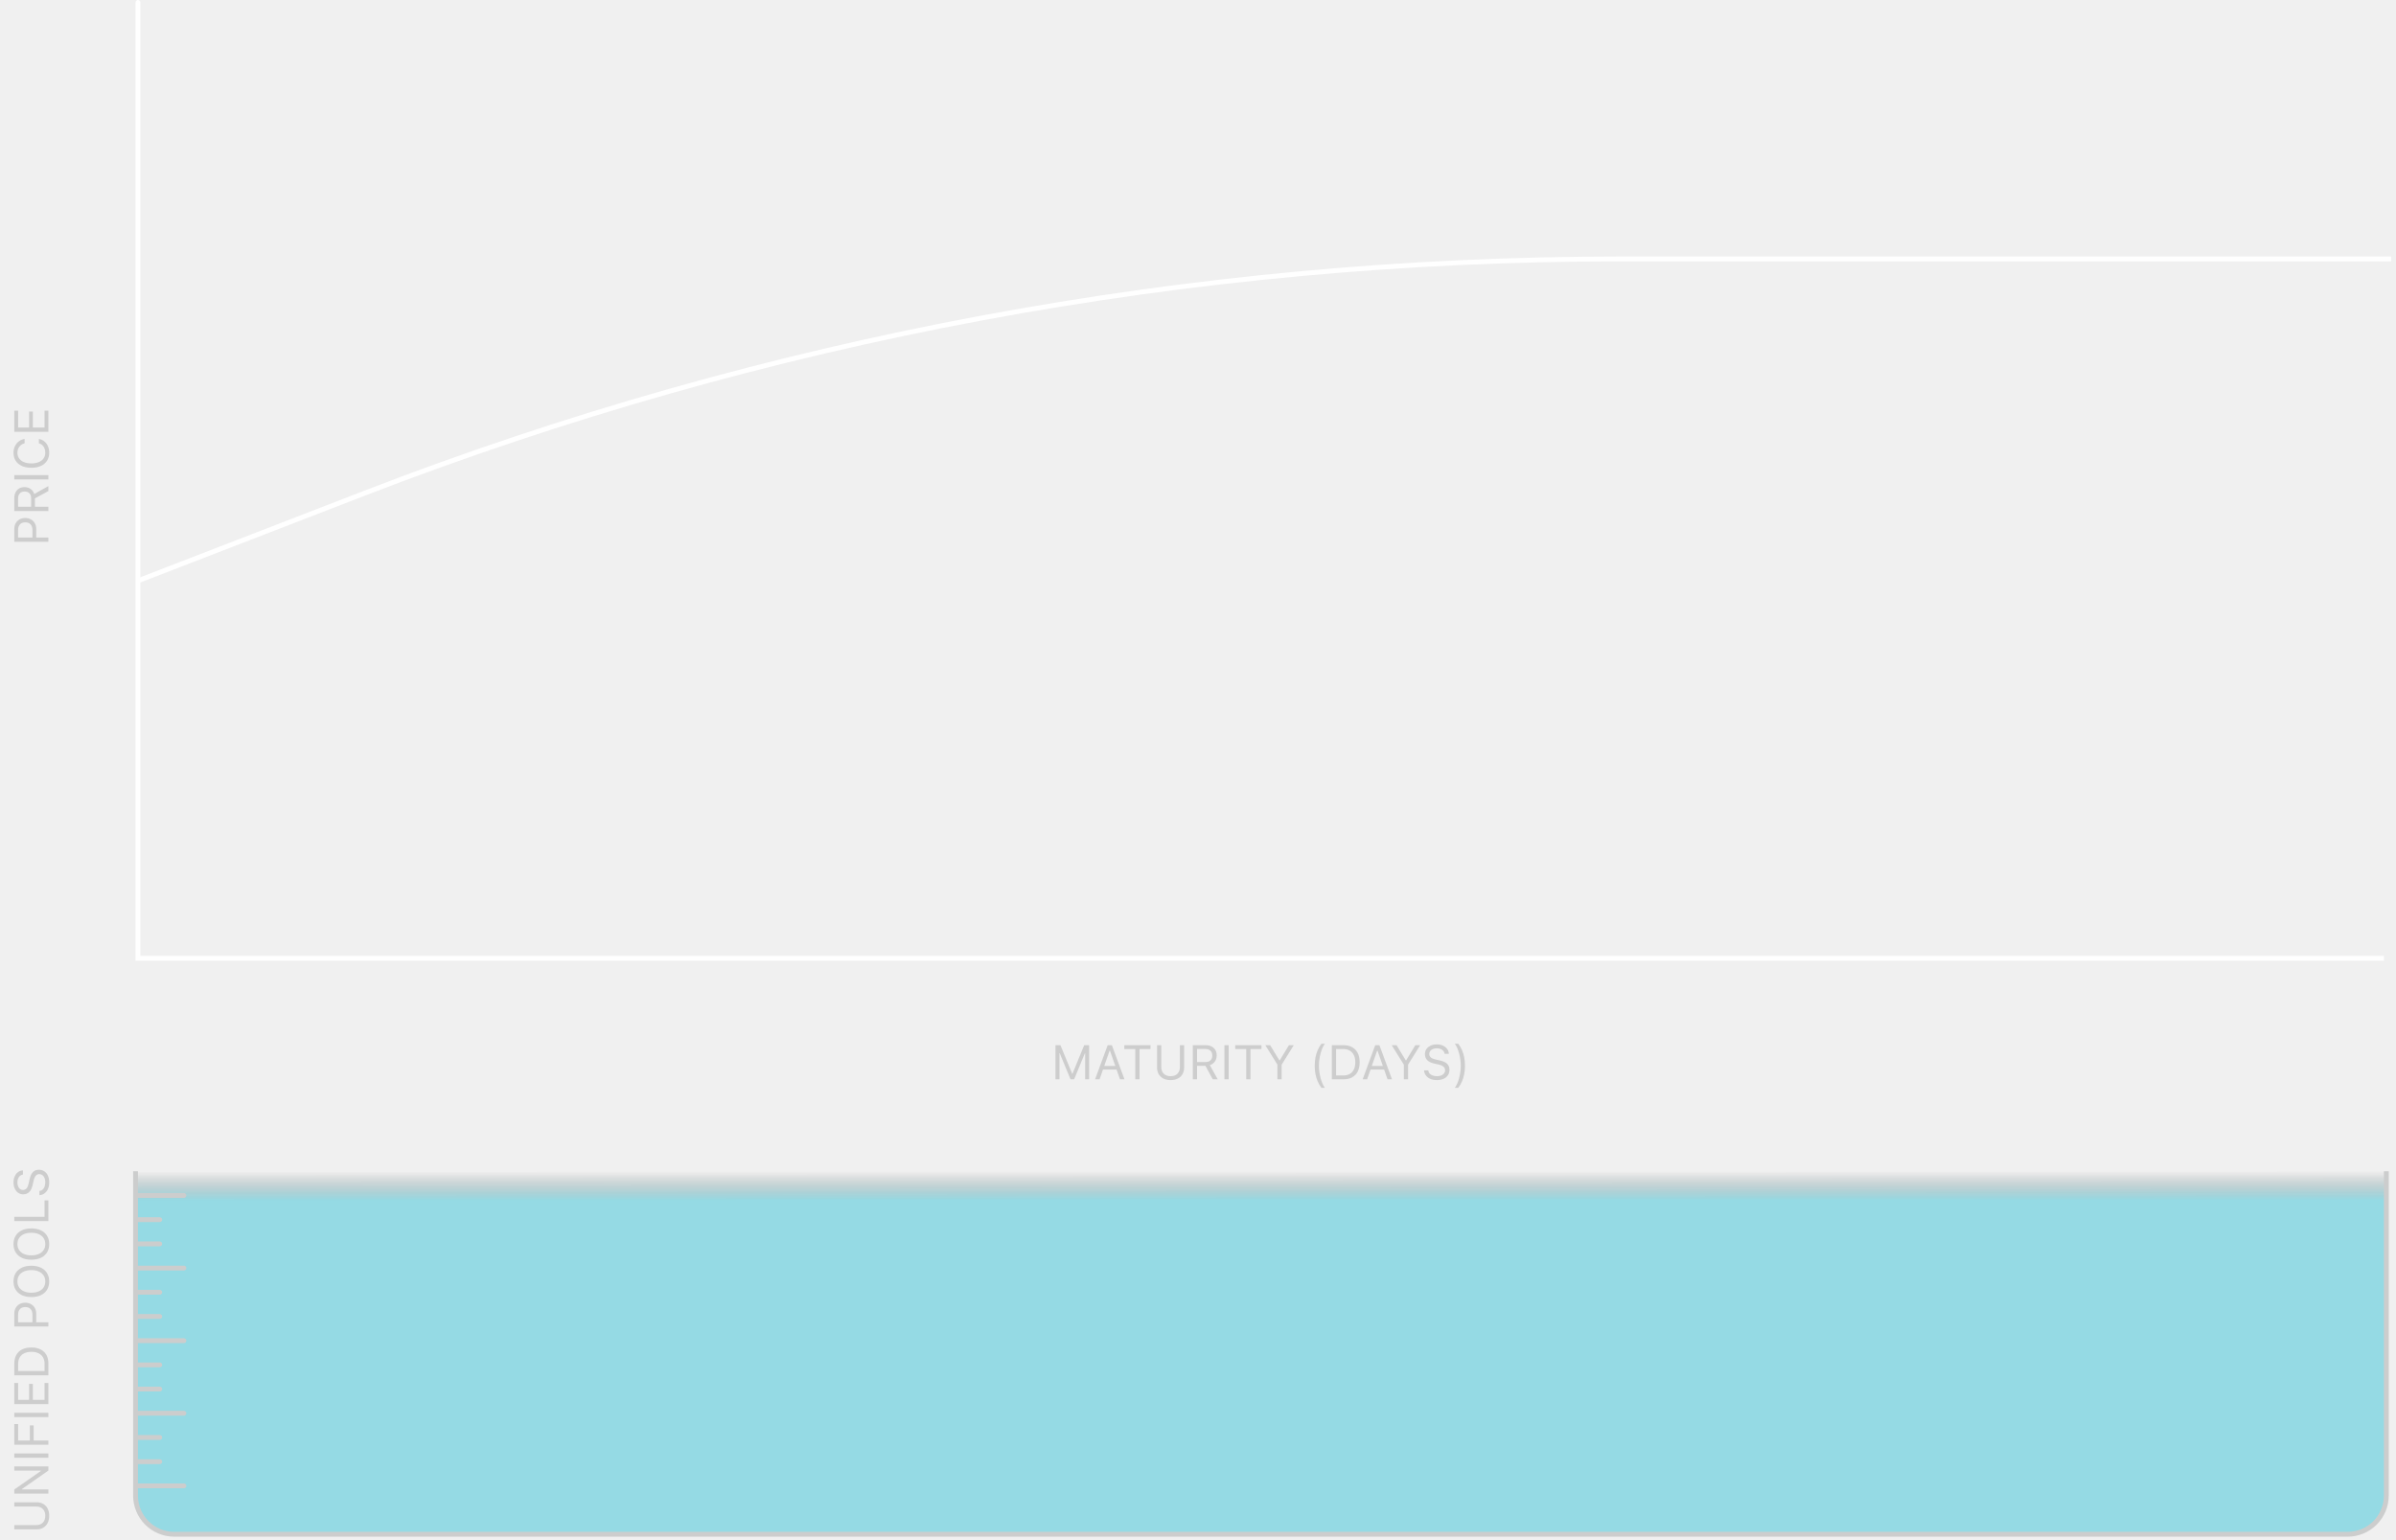
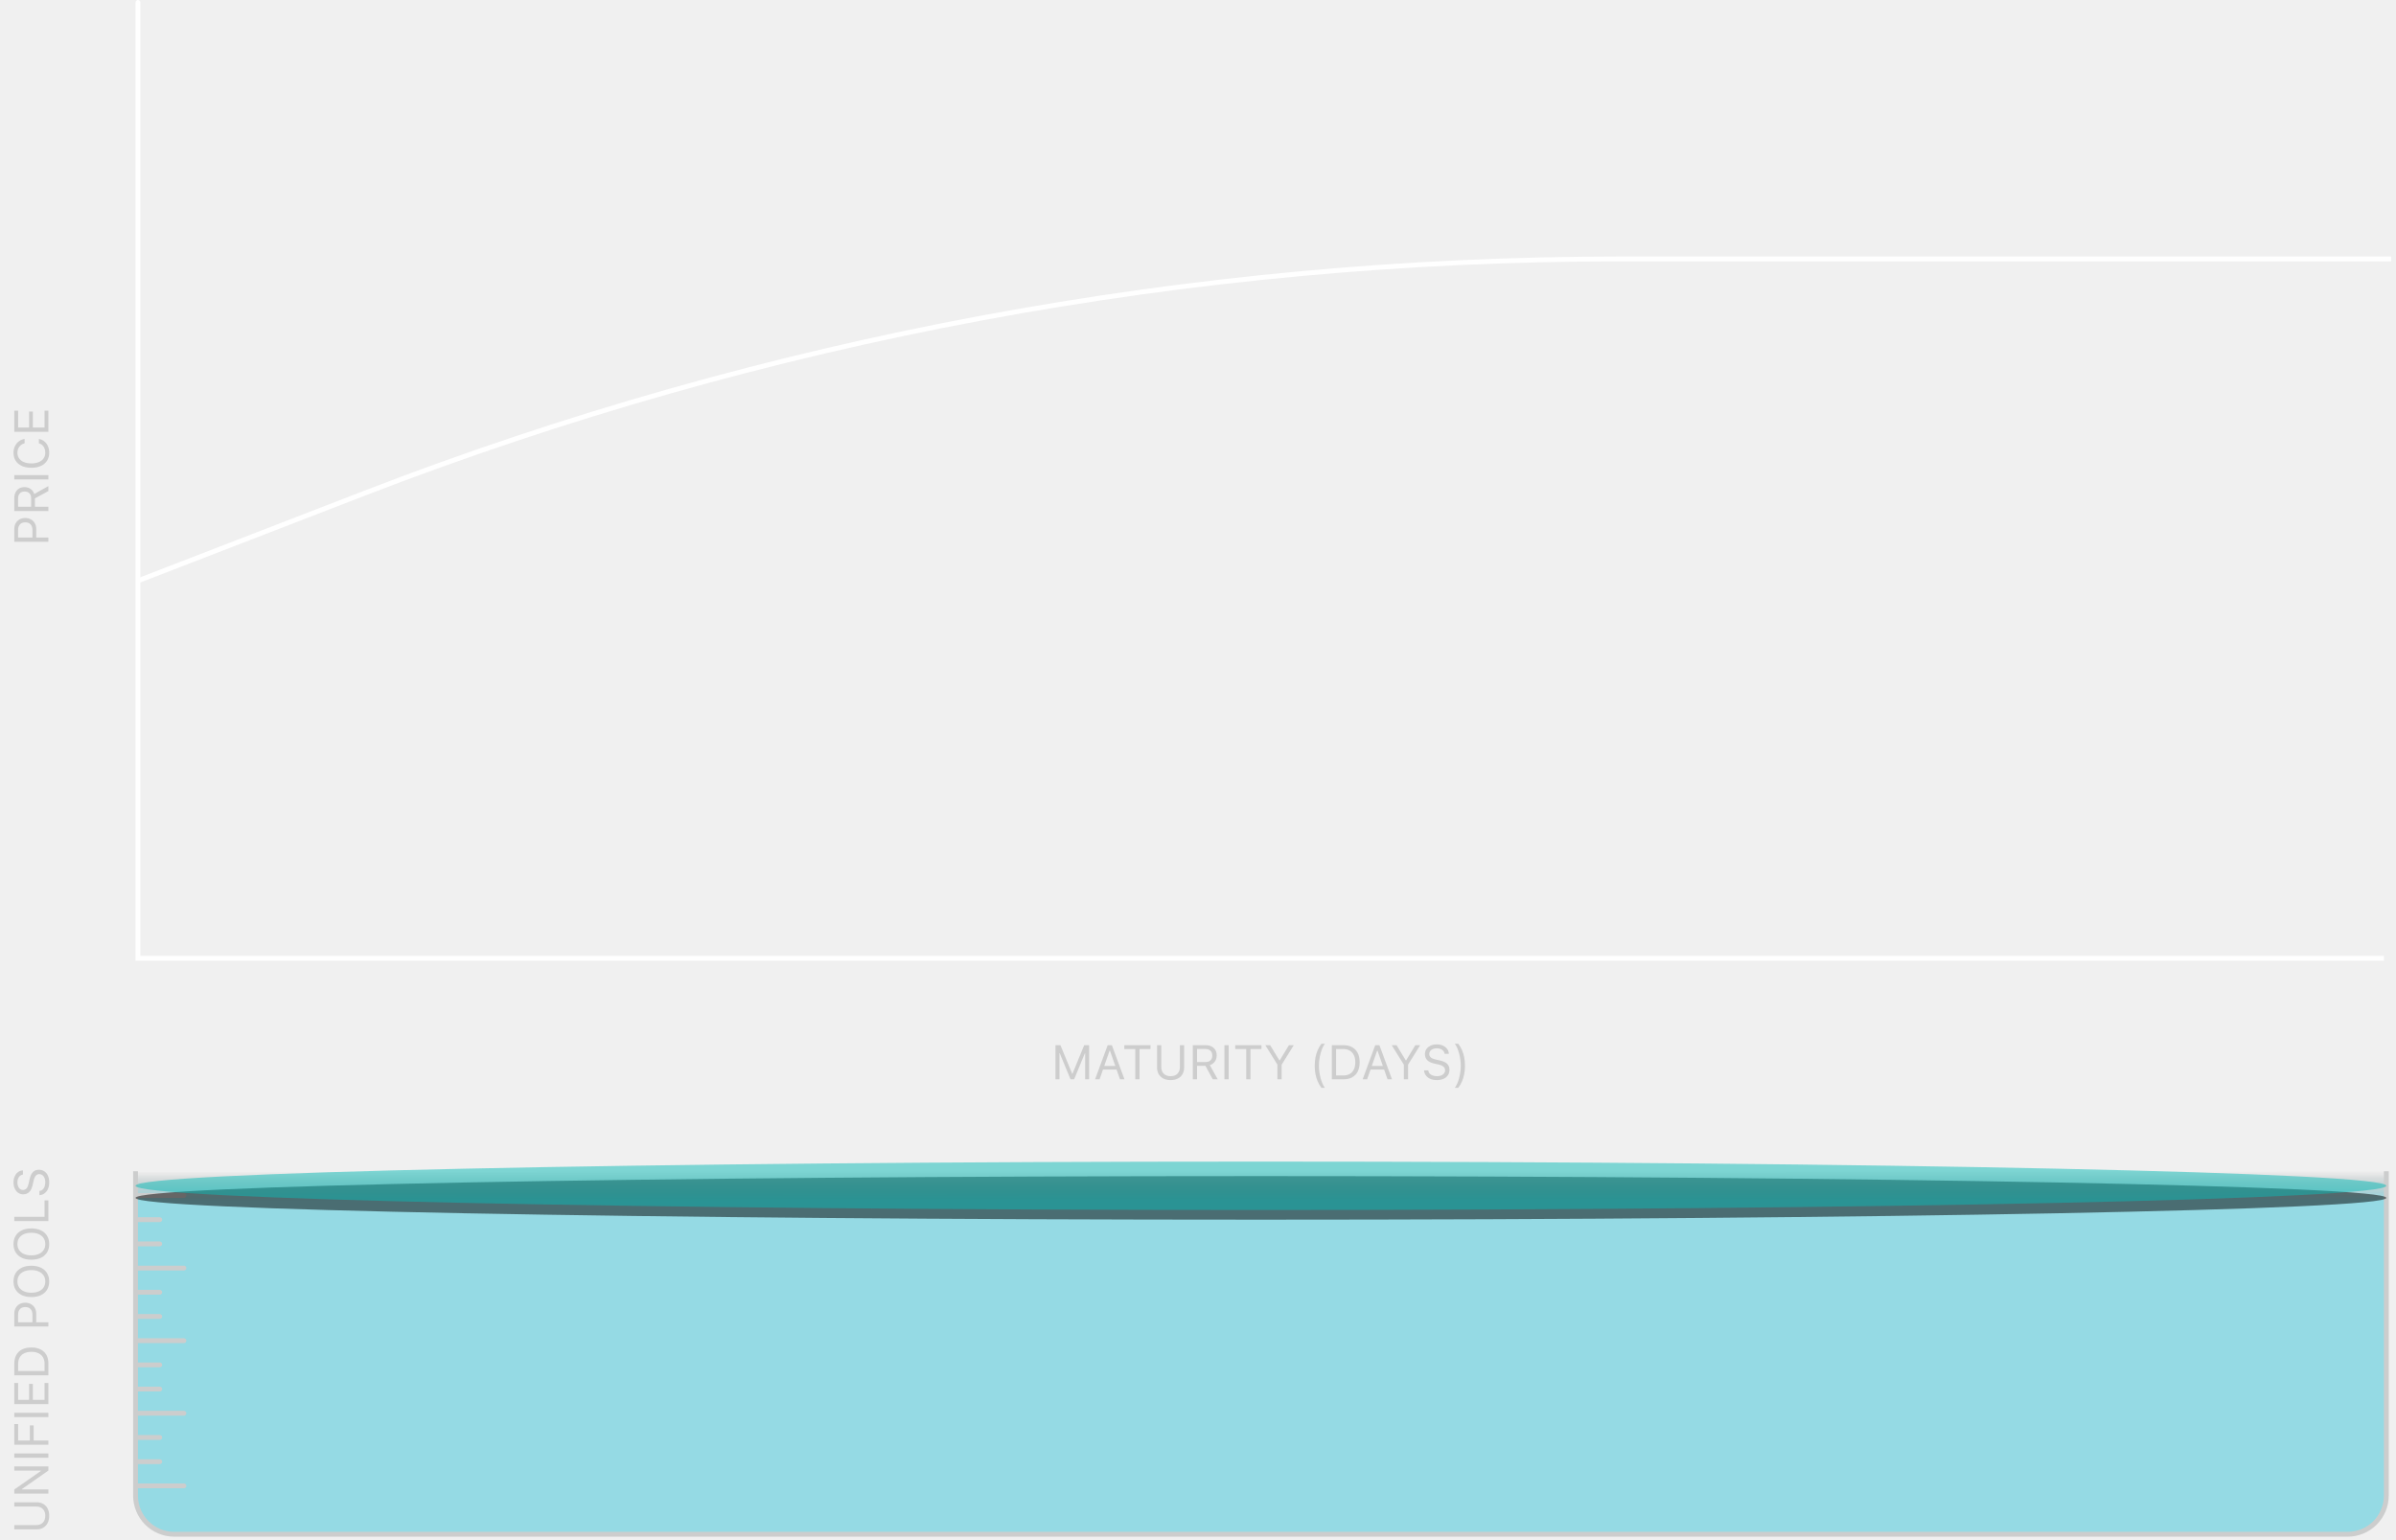
<svg xmlns="http://www.w3.org/2000/svg" width="495" height="318" viewBox="0 0 495 318" fill="none">
  <path fill-rule="evenodd" clip-rule="evenodd" d="M29 0.5C29 0.224 28.776 0 28.5 0C28.224 0 28 0.224 28 0.5V197.5V198.5H29H492H492.5V197.5H492H29V0.5Z" fill="white" />
  <path d="M7.485 111.503H6.704V109.511C6.704 109.006 6.574 108.616 6.313 108.339C6.05 108.062 5.687 107.924 5.225 107.924H5.215C4.749 107.924 4.386 108.062 4.126 108.339C3.866 108.616 3.735 109.006 3.735 109.511V111.503H2.954L2.954 109.286C2.954 108.843 3.049 108.453 3.237 108.114C3.426 107.776 3.69 107.51 4.028 107.318C4.367 107.123 4.759 107.025 5.205 107.025H5.215C5.661 107.025 6.055 107.123 6.396 107.318C6.738 107.51 7.005 107.776 7.197 108.114C7.389 108.453 7.485 108.843 7.485 109.286V111.503ZM10 111.942H2.954V111.063H10V111.942ZM10 105.585H2.954V102.895C2.954 102.442 3.042 102.048 3.218 101.713C3.39 101.374 3.633 101.112 3.945 100.927C4.258 100.741 4.626 100.648 5.049 100.648H5.059C5.547 100.648 5.97 100.774 6.328 101.024C6.686 101.275 6.935 101.622 7.075 102.064L10 100.434V101.464L7.212 102.973C7.212 102.979 7.212 102.987 7.212 102.997C7.212 103.007 7.212 103.015 7.212 103.021V104.706H10V105.585ZM6.431 104.706V102.973C6.431 102.52 6.315 102.172 6.084 101.928C5.85 101.68 5.518 101.557 5.088 101.557H5.078C4.658 101.557 4.329 101.685 4.092 101.942C3.854 102.2 3.735 102.556 3.735 103.012V104.706H6.431ZM10 99.052H2.954V98.173H10L10 99.052ZM10.166 93.539C10.166 94.177 10.016 94.729 9.717 95.194C9.417 95.66 8.993 96.019 8.442 96.273C7.892 96.524 7.24 96.649 6.484 96.649H6.475C5.716 96.649 5.062 96.524 4.512 96.273C3.962 96.019 3.537 95.662 3.237 95.199C2.938 94.734 2.788 94.182 2.788 93.544C2.788 93.049 2.886 92.6 3.081 92.196C3.273 91.789 3.542 91.454 3.887 91.19C4.229 90.927 4.624 90.761 5.073 90.692L5.083 90.697L5.083 91.581L5.073 91.586C4.771 91.664 4.51 91.796 4.292 91.981C4.071 92.167 3.9 92.393 3.779 92.66C3.659 92.924 3.599 93.218 3.599 93.544C3.599 93.993 3.716 94.384 3.95 94.716C4.185 95.045 4.517 95.299 4.946 95.478C5.376 95.657 5.885 95.746 6.475 95.746H6.484C7.07 95.746 7.578 95.657 8.008 95.478C8.438 95.299 8.77 95.045 9.004 94.716C9.238 94.384 9.355 93.992 9.355 93.539C9.355 93.21 9.303 92.912 9.199 92.645C9.092 92.379 8.94 92.154 8.745 91.972C8.547 91.789 8.312 91.662 8.042 91.591L8.032 91.581V90.692H8.042C8.472 90.77 8.846 90.94 9.165 91.2C9.481 91.461 9.727 91.791 9.902 92.191C10.078 92.588 10.166 93.038 10.166 93.539ZM10 89.218H2.954L2.954 84.853H3.745L3.745 88.339H6.006V85.033H6.787V88.339H9.209V84.853H10V89.218Z" fill="#CDCDCD" />
  <path d="M218.063 223V215.954H219.084L221.496 221.833H221.574L223.986 215.954H225.007V223H224.187V217.619H223.757L224.743 216.149L221.906 223H221.164L218.332 216.149L219.313 217.619H218.884V223H218.063ZM226.242 223L228.84 215.954H229.514V217.092H229.235L227.165 223H226.242ZM227.419 220.983L227.692 220.236H230.876L231.149 220.983H227.419ZM231.384 223L229.313 217.092V215.954H229.709L232.307 223H231.384ZM234.543 223V216.745H232.272V215.954H237.692V216.745H235.422V223H234.543ZM241.843 223.166C241.26 223.166 240.759 223.057 240.339 222.839C239.922 222.621 239.602 222.318 239.377 221.931C239.152 221.54 239.04 221.089 239.04 220.578V215.954H239.919V220.52C239.919 221.06 240.087 221.501 240.422 221.843C240.76 222.185 241.234 222.355 241.843 222.355C242.455 222.355 242.927 222.185 243.259 221.843C243.591 221.501 243.757 221.06 243.757 220.52V215.954H244.636V220.578C244.636 221.089 244.523 221.54 244.299 221.931C244.077 222.318 243.758 222.621 243.342 222.839C242.925 223.057 242.425 223.166 241.843 223.166ZM246.423 223V215.954H249.113C249.566 215.954 249.96 216.042 250.295 216.218C250.633 216.39 250.896 216.633 251.081 216.945C251.267 217.258 251.359 217.626 251.359 218.049V218.059C251.359 218.547 251.234 218.97 250.983 219.328C250.733 219.686 250.386 219.935 249.943 220.075L251.574 223H250.544L249.035 220.212C249.029 220.212 249.021 220.212 249.011 220.212C249.001 220.212 248.993 220.212 248.986 220.212H247.302V223H246.423ZM247.302 219.431H249.035C249.488 219.431 249.836 219.315 250.08 219.084C250.327 218.85 250.451 218.518 250.451 218.088V218.078C250.451 217.658 250.323 217.329 250.065 217.092C249.808 216.854 249.452 216.735 248.996 216.735H247.302V219.431ZM252.956 223V215.954H253.835V223H252.956ZM257.463 223V216.745H255.192V215.954H260.612V216.745H258.342V223H257.463ZM263.908 223V219.968L261.408 215.954H262.409L264.309 219.084H264.387L266.286 215.954H267.287L264.787 219.968V223H263.908ZM273.005 224.758C272.689 224.338 272.429 223.892 272.224 223.42C272.019 222.948 271.866 222.445 271.765 221.911C271.667 221.377 271.618 220.808 271.618 220.202C271.618 219.597 271.667 219.029 271.765 218.498C271.862 217.964 272.014 217.461 272.219 216.989C272.424 216.514 272.686 216.066 273.005 215.646H273.718C273.542 215.871 273.378 216.154 273.225 216.496C273.075 216.838 272.945 217.215 272.834 217.629C272.723 218.039 272.637 218.465 272.575 218.908C272.513 219.348 272.482 219.779 272.482 220.202C272.482 220.629 272.513 221.063 272.575 221.506C272.637 221.945 272.723 222.372 272.834 222.785C272.945 223.195 273.075 223.57 273.225 223.908C273.378 224.25 273.542 224.533 273.718 224.758H273.005ZM275.153 223V215.954H277.57C278.267 215.954 278.863 216.094 279.357 216.374C279.855 216.651 280.236 217.051 280.5 217.575C280.764 218.099 280.896 218.731 280.896 219.47V219.479C280.896 220.218 280.764 220.852 280.5 221.379C280.236 221.903 279.857 222.305 279.362 222.585C278.868 222.862 278.27 223 277.57 223H275.153ZM276.032 222.209H277.512C278.036 222.209 278.483 222.102 278.854 221.887C279.226 221.672 279.509 221.361 279.704 220.954C279.899 220.547 279.997 220.059 279.997 219.489V219.479C279.997 218.907 279.898 218.417 279.699 218.01C279.504 217.6 279.221 217.287 278.85 217.072C278.479 216.854 278.033 216.745 277.512 216.745H276.032V222.209ZM281.516 223L284.113 215.954H284.787V217.092H284.509L282.438 223H281.516ZM282.692 220.983L282.966 220.236H286.149L286.423 220.983H282.692ZM286.657 223L284.587 217.092V215.954H284.982L287.58 223H286.657ZM290.021 223V219.968L287.521 215.954H288.522L290.422 219.084H290.5L292.399 215.954H293.4L290.9 219.968V223H290.021ZM296.848 223.166C296.333 223.166 295.884 223.083 295.5 222.917C295.119 222.748 294.816 222.517 294.592 222.224C294.37 221.927 294.242 221.589 294.206 221.208L294.201 221.154H295.08L295.085 221.208C295.108 221.442 295.197 221.646 295.354 221.818C295.513 221.988 295.725 222.119 295.988 222.214C296.255 222.308 296.558 222.355 296.896 222.355C297.215 222.355 297.499 222.305 297.746 222.204C297.997 222.1 298.194 221.957 298.337 221.774C298.48 221.592 298.552 221.382 298.552 221.145V221.14C298.552 220.847 298.444 220.601 298.229 220.402C298.015 220.201 297.665 220.046 297.18 219.938L296.398 219.768C295.692 219.611 295.178 219.37 294.855 219.045C294.536 218.716 294.377 218.296 294.377 217.785V217.78C294.38 217.39 294.486 217.045 294.694 216.745C294.906 216.446 295.197 216.211 295.568 216.042C295.943 215.873 296.372 215.788 296.857 215.788C297.326 215.788 297.741 215.873 298.103 216.042C298.464 216.208 298.75 216.433 298.962 216.716C299.177 216.999 299.296 217.316 299.318 217.668L299.323 217.736H298.444L298.435 217.673C298.402 217.465 298.317 217.281 298.181 217.121C298.044 216.958 297.862 216.83 297.634 216.735C297.406 216.641 297.139 216.595 296.833 216.599C296.54 216.599 296.276 216.644 296.042 216.735C295.808 216.826 295.62 216.958 295.48 217.131C295.344 217.3 295.275 217.508 295.275 217.756V217.761C295.275 218.041 295.38 218.277 295.588 218.469C295.796 218.661 296.14 218.809 296.618 218.913L297.399 219.089C298.135 219.252 298.661 219.488 298.977 219.797C299.292 220.106 299.45 220.515 299.45 221.022V221.027C299.45 221.467 299.343 221.846 299.128 222.165C298.913 222.484 298.61 222.731 298.22 222.907C297.829 223.08 297.372 223.166 296.848 223.166ZM301.267 224.758H300.554C300.729 224.533 300.892 224.25 301.042 223.908C301.195 223.57 301.327 223.195 301.438 222.785C301.548 222.372 301.634 221.945 301.696 221.506C301.758 221.063 301.789 220.629 301.789 220.202C301.789 219.779 301.758 219.348 301.696 218.908C301.634 218.465 301.548 218.039 301.438 217.629C301.327 217.215 301.195 216.838 301.042 216.496C300.892 216.154 300.729 215.871 300.554 215.646H301.267C301.586 216.066 301.848 216.514 302.053 216.989C302.258 217.461 302.409 217.964 302.507 218.498C302.604 219.029 302.653 219.597 302.653 220.202C302.653 220.808 302.603 221.377 302.502 221.911C302.404 222.445 302.253 222.948 302.048 223.42C301.846 223.892 301.586 224.338 301.267 224.758Z" fill="#CDCDCD" />
  <path d="M28.496 120L75.194 101.945C158.014 69.924 246.042 53.499 334.836 53.499L494 53.499" stroke="white" />
-   <g clip-path="url(#clip0_659_4074)">
-     <path d="M28 242H493V301C493 308.542 493 312.314 490.657 314.657C488.314 317 484.542 317 477 317H44C36.458 317 32.686 317 30.343 314.657C28 312.314 28 308.542 28 301V242Z" fill="url(#paint0_linear_659_4074)" />
+   <path d="M10.166 313.185C10.166 313.767 10.057 314.269 9.839 314.688C9.621 315.105 9.318 315.426 8.931 315.65C8.54 315.875 8.089 315.987 7.578 315.987H2.954V315.108H7.52C8.06 315.108 8.501 314.941 8.843 314.605C9.185 314.267 9.355 313.793 9.355 313.185C9.355 312.573 9.185 312.101 8.843 311.769C8.501 311.437 8.06 311.271 7.52 311.271H2.954V310.392H7.578C8.089 310.392 8.54 310.504 8.931 310.729C9.318 310.95 9.621 311.269 9.839 311.686C10.057 312.102 10.166 312.602 10.166 313.185ZM10 308.604H2.954V307.75L8.745 303.712L8.438 304.298V303.849H2.954V302.979H10V303.834L4.229 307.872L4.536 307.286V307.735H10V308.604ZM10 301.183H2.954V300.304H10V301.183ZM10 298.507H2.954V294.229H3.745V297.628H6.167L6.167 294.508H6.948L6.948 297.628H10V298.507ZM10 292.784H2.954V291.905H10V292.784ZM10 290.108H2.954V285.743H3.745V289.229H6.006V285.924H6.787V289.229H9.209V285.743H10V290.108ZM10 284.151H2.954V281.734C2.954 281.038 3.094 280.442 3.374 279.947C3.651 279.449 4.051 279.068 4.575 278.805C5.099 278.541 5.731 278.409 6.47 278.409H6.479C7.218 278.409 7.852 278.541 8.379 278.805C8.903 279.068 9.305 279.448 9.585 279.942C9.862 280.437 10 281.035 10 281.734V284.151ZM9.209 283.272V281.793C9.209 281.269 9.102 280.821 8.887 280.45C8.672 280.079 8.361 279.796 7.954 279.601C7.547 279.405 7.059 279.308 6.489 279.308H6.479C5.907 279.308 5.417 279.407 5.01 279.605C4.6 279.801 4.287 280.084 4.072 280.455C3.854 280.826 3.745 281.272 3.745 281.793V283.272H9.209ZM7.485 273.634H6.704V271.642C6.704 271.137 6.574 270.746 6.313 270.47C6.05 270.193 5.687 270.055 5.225 270.055H5.215C4.749 270.055 4.386 270.193 4.126 270.47C3.866 270.746 3.735 271.137 3.735 271.642V273.634H2.954V271.417C2.954 270.974 3.049 270.584 3.237 270.245C3.426 269.907 3.69 269.641 4.028 269.449C4.367 269.254 4.759 269.156 5.205 269.156H5.215C5.661 269.156 6.055 269.254 6.396 269.449C6.738 269.641 7.005 269.907 7.197 270.245C7.389 270.584 7.485 270.974 7.485 271.417V273.634ZM10 274.073H2.954V273.194H10L10 274.073ZM10.166 264.757C10.166 265.431 10.016 266.008 9.717 266.49C9.414 266.972 8.986 267.343 8.433 267.604C7.879 267.861 7.228 267.989 6.479 267.989H6.47C5.715 267.989 5.062 267.859 4.512 267.599C3.962 267.335 3.537 266.962 3.237 266.48C2.938 265.995 2.788 265.421 2.788 264.757C2.788 264.09 2.938 263.515 3.237 263.033C3.537 262.548 3.963 262.175 4.517 261.915C5.067 261.655 5.718 261.524 6.47 261.524H6.479C7.228 261.524 7.879 261.655 8.433 261.915C8.983 262.172 9.409 262.543 9.712 263.028C10.015 263.51 10.166 264.086 10.166 264.757ZM9.355 264.757C9.355 264.275 9.237 263.86 8.999 263.512C8.761 263.163 8.428 262.895 7.998 262.706C7.565 262.517 7.059 262.423 6.479 262.423H6.47C5.884 262.423 5.376 262.517 4.946 262.706C4.517 262.895 4.185 263.163 3.95 263.512C3.716 263.86 3.599 264.275 3.599 264.757C3.599 265.235 3.716 265.649 3.95 265.997C4.185 266.345 4.517 266.616 4.946 266.808C5.376 266.996 5.884 267.091 6.47 267.091H6.479C7.059 267.091 7.565 266.998 7.998 266.812C8.428 266.627 8.761 266.36 8.999 266.012C9.237 265.663 9.355 265.245 9.355 264.757ZM10.166 257.042C10.166 257.716 10.016 258.294 9.717 258.775C9.414 259.257 8.986 259.628 8.433 259.889C7.879 260.146 7.228 260.274 6.479 260.274H6.47C5.715 260.274 5.062 260.144 4.512 259.884C3.962 259.62 3.537 259.247 3.237 258.766C2.938 258.281 2.788 257.706 2.788 257.042C2.788 256.375 2.938 255.8 3.237 255.318C3.537 254.833 3.963 254.461 4.517 254.2C5.067 253.94 5.718 253.81 6.47 253.81H6.479C7.228 253.81 7.879 253.94 8.433 254.2C8.983 254.457 9.409 254.828 9.712 255.313C10.015 255.795 10.166 256.371 10.166 257.042ZM9.355 257.042C9.355 256.56 9.237 256.145 8.999 255.797C8.761 255.449 8.428 255.18 7.998 254.991C7.565 254.802 7.059 254.708 6.479 254.708H6.47C5.884 254.708 5.376 254.802 4.946 254.991C4.517 255.18 4.185 255.449 3.95 255.797C3.716 256.145 3.599 256.56 3.599 257.042C3.599 257.521 3.716 257.934 3.95 258.282C4.185 258.631 4.517 258.901 4.946 259.093C5.376 259.282 5.884 259.376 6.47 259.376H6.479C7.059 259.376 7.565 259.283 7.998 259.098C8.428 258.912 8.761 258.645 8.999 258.297C9.237 257.949 9.355 257.53 9.355 257.042ZM10 252.286H2.954V251.407H9.209V248.009H10V252.286ZM10.166 244.293C10.166 244.807 10.083 245.257 9.917 245.641C9.748 246.021 9.517 246.324 9.224 246.549C8.927 246.77 8.589 246.899 8.208 246.935L8.154 246.939V246.061L8.208 246.056C8.442 246.033 8.646 245.943 8.818 245.787C8.988 245.628 9.119 245.416 9.214 245.152C9.308 244.885 9.355 244.583 9.355 244.244C9.355 243.925 9.305 243.642 9.204 243.395C9.1 243.144 8.957 242.947 8.774 242.804C8.592 242.66 8.382 242.589 8.145 242.589H8.14C7.847 242.589 7.601 242.696 7.402 242.911C7.201 243.126 7.046 243.476 6.938 243.961L6.768 244.742C6.611 245.449 6.37 245.963 6.045 246.285C5.716 246.604 5.296 246.764 4.785 246.764H4.78C4.39 246.76 4.045 246.655 3.745 246.446C3.446 246.235 3.211 245.943 3.042 245.572C2.873 245.198 2.788 244.768 2.788 244.283C2.788 243.814 2.873 243.399 3.042 243.038C3.208 242.677 3.433 242.39 3.716 242.179C3.999 241.964 4.316 241.845 4.668 241.822L4.736 241.817V242.696L4.673 242.706C4.465 242.739 4.281 242.823 4.121 242.96C3.958 243.097 3.83 243.279 3.735 243.507C3.641 243.735 3.595 244.002 3.599 244.308C3.599 244.601 3.644 244.864 3.735 245.099C3.826 245.333 3.958 245.52 4.131 245.66C4.3 245.797 4.508 245.865 4.756 245.865H4.761C5.041 245.865 5.277 245.761 5.469 245.553C5.661 245.344 5.809 245.001 5.913 244.522L6.089 243.741C6.252 243.006 6.488 242.48 6.797 242.164C7.106 241.848 7.515 241.69 8.022 241.69H8.027C8.467 241.69 8.846 241.798 9.165 242.013C9.484 242.228 9.731 242.53 9.907 242.921C10.08 243.312 10.166 243.769 10.166 244.293Z" fill="#CDCDCD" />
+   <g clip-path="url(#clip0_659_4638)">
+     <path d="M28 242H493V301C493 308.542 493 312.314 490.657 314.657C488.314 317 484.542 317 477 317H44C36.458 317 32.686 317 30.343 314.657C28 312.314 28 308.542 28 301V242Z" fill="url(#paint0_linear_659_4638)" />
    <path d="M28 306.5H27.5V307.5H28V306.5ZM38 307.5C38.276 307.5 38.5 307.276 38.5 307C38.5 306.724 38.276 306.5 38 306.5V307.5ZM28 307.5H38V306.5H28V307.5Z" fill="#CCCDCD" />
    <path d="M28 301.5H27.5V302.5H28V301.5ZM33 302.5C33.276 302.5 33.5 302.276 33.5 302C33.5 301.724 33.276 301.5 33 301.5V302.5ZM28 302.5H33V301.5H28V302.5Z" fill="#CCCDCD" />
    <path d="M28 286.5H27.5V287.5H28V286.5ZM33 287.5C33.276 287.5 33.5 287.276 33.5 287C33.5 286.724 33.276 286.5 33 286.5V287.5ZM28 287.5H33V286.5H28V287.5Z" fill="#CCCDCD" />
    <path d="M28 271.5H27.5V272.5H28V271.5ZM33 272.5C33.276 272.5 33.5 272.276 33.5 272C33.5 271.724 33.276 271.5 33 271.5V272.5ZM28 272.5H33V271.5H28V272.5Z" fill="#CCCDCD" />
    <path d="M28 256.5H27.5V257.5H28V256.5ZM33 257.5C33.276 257.5 33.5 257.276 33.5 257C33.5 256.724 33.276 256.5 33 256.5V257.5ZM28 257.5H33V256.5H28V257.5Z" fill="#CCCDCD" />
    <path d="M28 296.5H27.5V297.5H28V296.5ZM33 297.5C33.276 297.5 33.5 297.276 33.5 297C33.5 296.724 33.276 296.5 33 296.5V297.5ZM28 297.5H33V296.5H28V297.5Z" fill="#CCCDCD" />
    <path d="M28 281.5H27.5V282.5H28V281.5ZM33 282.5C33.276 282.5 33.5 282.276 33.5 282C33.5 281.724 33.276 281.5 33 281.5V282.5ZM28 282.5H33V281.5H28V282.5Z" fill="#CCCDCD" />
    <path d="M28 266.5H27.5V267.5H28V266.5ZM33 267.5C33.276 267.5 33.5 267.276 33.5 267C33.5 266.724 33.276 266.5 33 266.5V267.5ZM28 267.5H33V266.5H28V267.5Z" fill="#CCCDCD" />
    <path d="M28 251.5H27.5V252.5H28V251.5ZM33 252.5C33.276 252.5 33.5 252.276 33.5 252C33.5 251.724 33.276 251.5 33 251.5V252.5ZM28 252.5H33V251.5H28V252.5Z" fill="#CCCDCD" />
    <path d="M28 291.5H27.5V292.5H28V291.5ZM38 292.5C38.276 292.5 38.5 292.276 38.5 292C38.5 291.724 38.276 291.5 38 291.5V292.5ZM28 292.5H38V291.5H28V292.5Z" fill="#CCCDCD" />
    <path d="M28 276.5H27.5V277.5H28V276.5ZM38 277.5C38.276 277.5 38.5 277.276 38.5 277C38.5 276.724 38.276 276.5 38 276.5V277.5ZM28 277.5H38V276.5H28V277.5Z" fill="#CCCDCD" />
    <path d="M28 261.5H27.5V262.5H28V261.5ZM38 262.5C38.276 262.5 38.5 262.276 38.5 262C38.5 261.724 38.276 261.5 38 261.5V262.5ZM28 262.5H38V261.5H28V262.5Z" fill="#CCCDCD" />
    <path d="M28 246.5H27.5V247.5H28V246.5ZM38 247.5C38.276 247.5 38.5 247.276 38.5 247C38.5 246.724 38.276 246.5 38 246.5V247.5ZM28 247.5H38V246.5H28V247.5Z" fill="#CCCDCD" />
  </g>
  <path d="M28 242H493H28ZM493.5 309C493.5 313.694 489.694 317.5 485 317.5H36C31.306 317.5 27.5 313.694 27.5 309H28.5C28.5 313.142 31.858 316.5 36 316.5H485C489.142 316.5 492.5 313.142 492.5 309H493.5ZM36 317.5C31.306 317.5 27.5 313.694 27.5 309V242H28.5V309C28.5 313.142 31.858 316.5 36 316.5V317.5ZM493.5 242V309C493.5 313.694 489.694 317.5 485 317.5V316.5C489.142 316.5 492.5 313.142 492.5 309V242H493.5Z" fill="#CCCDCD" />
-   <path d="M10.166 313.185C10.166 313.767 10.057 314.269 9.839 314.688C9.621 315.105 9.318 315.426 8.931 315.65C8.54 315.875 8.089 315.987 7.578 315.987H2.954V315.108H7.52C8.06 315.108 8.501 314.941 8.843 314.605C9.185 314.267 9.355 313.793 9.355 313.185C9.355 312.573 9.185 312.101 8.843 311.769C8.501 311.437 8.06 311.271 7.52 311.271H2.954V310.392H7.578C8.089 310.392 8.54 310.504 8.931 310.729C9.318 310.95 9.621 311.269 9.839 311.686C10.057 312.102 10.166 312.602 10.166 313.185ZM10 308.604H2.954V307.75L8.745 303.712L8.438 304.298V303.849H2.954V302.979H10V303.834L4.229 307.872L4.536 307.286V307.735H10V308.604ZM10 301.183H2.954V300.304H10V301.183ZM10 298.507H2.954V294.229H3.745V297.628H6.167L6.167 294.508H6.948L6.948 297.628H10V298.507ZM10 292.784H2.954V291.905H10V292.784ZM10 290.108H2.954V285.743H3.745V289.229H6.006V285.924H6.787V289.229H9.209V285.743H10V290.108ZM10 284.151H2.954V281.734C2.954 281.038 3.094 280.442 3.374 279.947C3.651 279.449 4.051 279.068 4.575 278.805C5.099 278.541 5.731 278.409 6.47 278.409H6.479C7.218 278.409 7.852 278.541 8.379 278.805C8.903 279.068 9.305 279.448 9.585 279.942C9.862 280.437 10 281.035 10 281.734V284.151ZM9.209 283.272V281.793C9.209 281.269 9.102 280.821 8.887 280.45C8.672 280.079 8.361 279.796 7.954 279.601C7.547 279.405 7.059 279.308 6.489 279.308H6.479C5.907 279.308 5.417 279.407 5.01 279.605C4.6 279.801 4.287 280.084 4.072 280.455C3.854 280.826 3.745 281.272 3.745 281.793V283.272H9.209ZM7.485 273.634H6.704V271.642C6.704 271.137 6.574 270.746 6.313 270.47C6.05 270.193 5.687 270.055 5.225 270.055H5.215C4.749 270.055 4.386 270.193 4.126 270.47C3.866 270.746 3.735 271.137 3.735 271.642V273.634H2.954V271.417C2.954 270.974 3.049 270.584 3.237 270.245C3.426 269.907 3.69 269.641 4.028 269.449C4.367 269.254 4.759 269.156 5.205 269.156H5.215C5.661 269.156 6.055 269.254 6.396 269.449C6.738 269.641 7.005 269.907 7.197 270.245C7.389 270.584 7.485 270.974 7.485 271.417V273.634ZM10 274.073H2.954V273.194H10L10 274.073ZM10.166 264.757C10.166 265.431 10.016 266.008 9.717 266.49C9.414 266.972 8.986 267.343 8.433 267.604C7.879 267.861 7.228 267.989 6.479 267.989H6.47C5.715 267.989 5.062 267.859 4.512 267.599C3.962 267.335 3.537 266.962 3.237 266.48C2.938 265.995 2.788 265.421 2.788 264.757C2.788 264.09 2.938 263.515 3.237 263.033C3.537 262.548 3.963 262.175 4.517 261.915C5.067 261.655 5.718 261.524 6.47 261.524H6.479C7.228 261.524 7.879 261.655 8.433 261.915C8.983 262.172 9.409 262.543 9.712 263.028C10.015 263.51 10.166 264.086 10.166 264.757ZM9.355 264.757C9.355 264.275 9.237 263.86 8.999 263.512C8.761 263.163 8.428 262.895 7.998 262.706C7.565 262.517 7.059 262.423 6.479 262.423H6.47C5.884 262.423 5.376 262.517 4.946 262.706C4.517 262.895 4.185 263.163 3.95 263.512C3.716 263.86 3.599 264.275 3.599 264.757C3.599 265.235 3.716 265.649 3.95 265.997C4.185 266.345 4.517 266.616 4.946 266.808C5.376 266.996 5.884 267.091 6.47 267.091H6.479C7.059 267.091 7.565 266.998 7.998 266.812C8.428 266.627 8.761 266.36 8.999 266.012C9.237 265.663 9.355 265.245 9.355 264.757ZM10.166 257.042C10.166 257.716 10.016 258.294 9.717 258.775C9.414 259.257 8.986 259.628 8.433 259.889C7.879 260.146 7.228 260.274 6.479 260.274H6.47C5.715 260.274 5.062 260.144 4.512 259.884C3.962 259.62 3.537 259.247 3.237 258.766C2.938 258.281 2.788 257.706 2.788 257.042C2.788 256.375 2.938 255.8 3.237 255.318C3.537 254.833 3.963 254.461 4.517 254.2C5.067 253.94 5.718 253.81 6.47 253.81H6.479C7.228 253.81 7.879 253.94 8.433 254.2C8.983 254.457 9.409 254.828 9.712 255.313C10.015 255.795 10.166 256.371 10.166 257.042ZM9.355 257.042C9.355 256.56 9.237 256.145 8.999 255.797C8.761 255.449 8.428 255.18 7.998 254.991C7.565 254.802 7.059 254.708 6.479 254.708H6.47C5.884 254.708 5.376 254.802 4.946 254.991C4.517 255.18 4.185 255.449 3.95 255.797C3.716 256.145 3.599 256.56 3.599 257.042C3.599 257.521 3.716 257.934 3.95 258.282C4.185 258.631 4.517 258.901 4.946 259.093C5.376 259.282 5.884 259.376 6.47 259.376H6.479C7.059 259.376 7.565 259.283 7.998 259.098C8.428 258.912 8.761 258.645 8.999 258.297C9.237 257.949 9.355 257.53 9.355 257.042ZM10 252.286H2.954V251.407H9.209V248.009H10V252.286ZM10.166 244.293C10.166 244.807 10.083 245.257 9.917 245.641C9.748 246.021 9.517 246.324 9.224 246.549C8.927 246.77 8.589 246.899 8.208 246.935L8.154 246.939V246.061L8.208 246.056C8.442 246.033 8.646 245.943 8.818 245.787C8.988 245.628 9.119 245.416 9.214 245.152C9.308 244.885 9.355 244.583 9.355 244.244C9.355 243.925 9.305 243.642 9.204 243.395C9.1 243.144 8.957 242.947 8.774 242.804C8.592 242.66 8.382 242.589 8.145 242.589H8.14C7.847 242.589 7.601 242.696 7.402 242.911C7.201 243.126 7.046 243.476 6.938 243.961L6.768 244.742C6.611 245.449 6.37 245.963 6.045 246.285C5.716 246.604 5.296 246.764 4.785 246.764H4.78C4.39 246.76 4.045 246.655 3.745 246.446C3.446 246.235 3.211 245.943 3.042 245.572C2.873 245.198 2.788 244.768 2.788 244.283C2.788 243.814 2.873 243.399 3.042 243.038C3.208 242.677 3.433 242.39 3.716 242.179C3.999 241.964 4.316 241.845 4.668 241.822L4.736 241.817V242.696L4.673 242.706C4.465 242.739 4.281 242.823 4.121 242.96C3.958 243.097 3.83 243.279 3.735 243.507C3.641 243.735 3.595 244.002 3.599 244.308C3.599 244.601 3.644 244.864 3.735 245.099C3.826 245.333 3.958 245.52 4.131 245.66C4.3 245.797 4.508 245.865 4.756 245.865H4.761C5.041 245.865 5.277 245.761 5.469 245.553C5.661 245.344 5.809 245.001 5.913 244.522L6.089 243.741C6.252 243.006 6.488 242.48 6.797 242.164C7.106 241.848 7.515 241.69 8.022 241.69H8.027C8.467 241.69 8.846 241.798 9.165 242.013C9.484 242.228 9.731 242.53 9.907 242.921C10.08 243.312 10.166 243.769 10.166 244.293Z" fill="#CDCDCD" />
+   <path opacity="0.5" d="M493 247.5C493 249.986 388.905 252 260.5 252C132.095 252 28 249.985 28 247.5C28 245.014 132.095 243 260.5 243C388.905 243 493 245.015 493 247.5Z" fill="black" />
+   <path opacity="0.5" d="M493 245C493 247.762 388.905 250 260.5 250C132.095 250 28 247.761 28 245C28 242.238 132.095 240 260.5 240C388.905 240 493 242.239 493 245Z" fill="#0ABAB5" />
  <defs>
-     <linearGradient id="paint0_linear_659_4074" x1="260.5" y1="242" x2="260.501" y2="248" gradientUnits="userSpaceOnUse">
+     <linearGradient id="paint0_linear_659_4638" x1="260.5" y1="242" x2="260.501" y2="248" gradientUnits="userSpaceOnUse">
      <stop stop-opacity="0" />
      <stop offset="1" stop-color="#06B7D0" stop-opacity="0.39" />
    </linearGradient>
-     <clipPath id="clip0_659_4074">
+     <clipPath id="clip0_659_4638">
      <path d="M28 242H493V301C493 308.542 493 312.314 490.657 314.657C488.314 317 484.542 317 477 317H44C36.458 317 32.686 317 30.343 314.657C28 312.314 28 308.542 28 301V242Z" fill="white" />
    </clipPath>
  </defs>
</svg>
